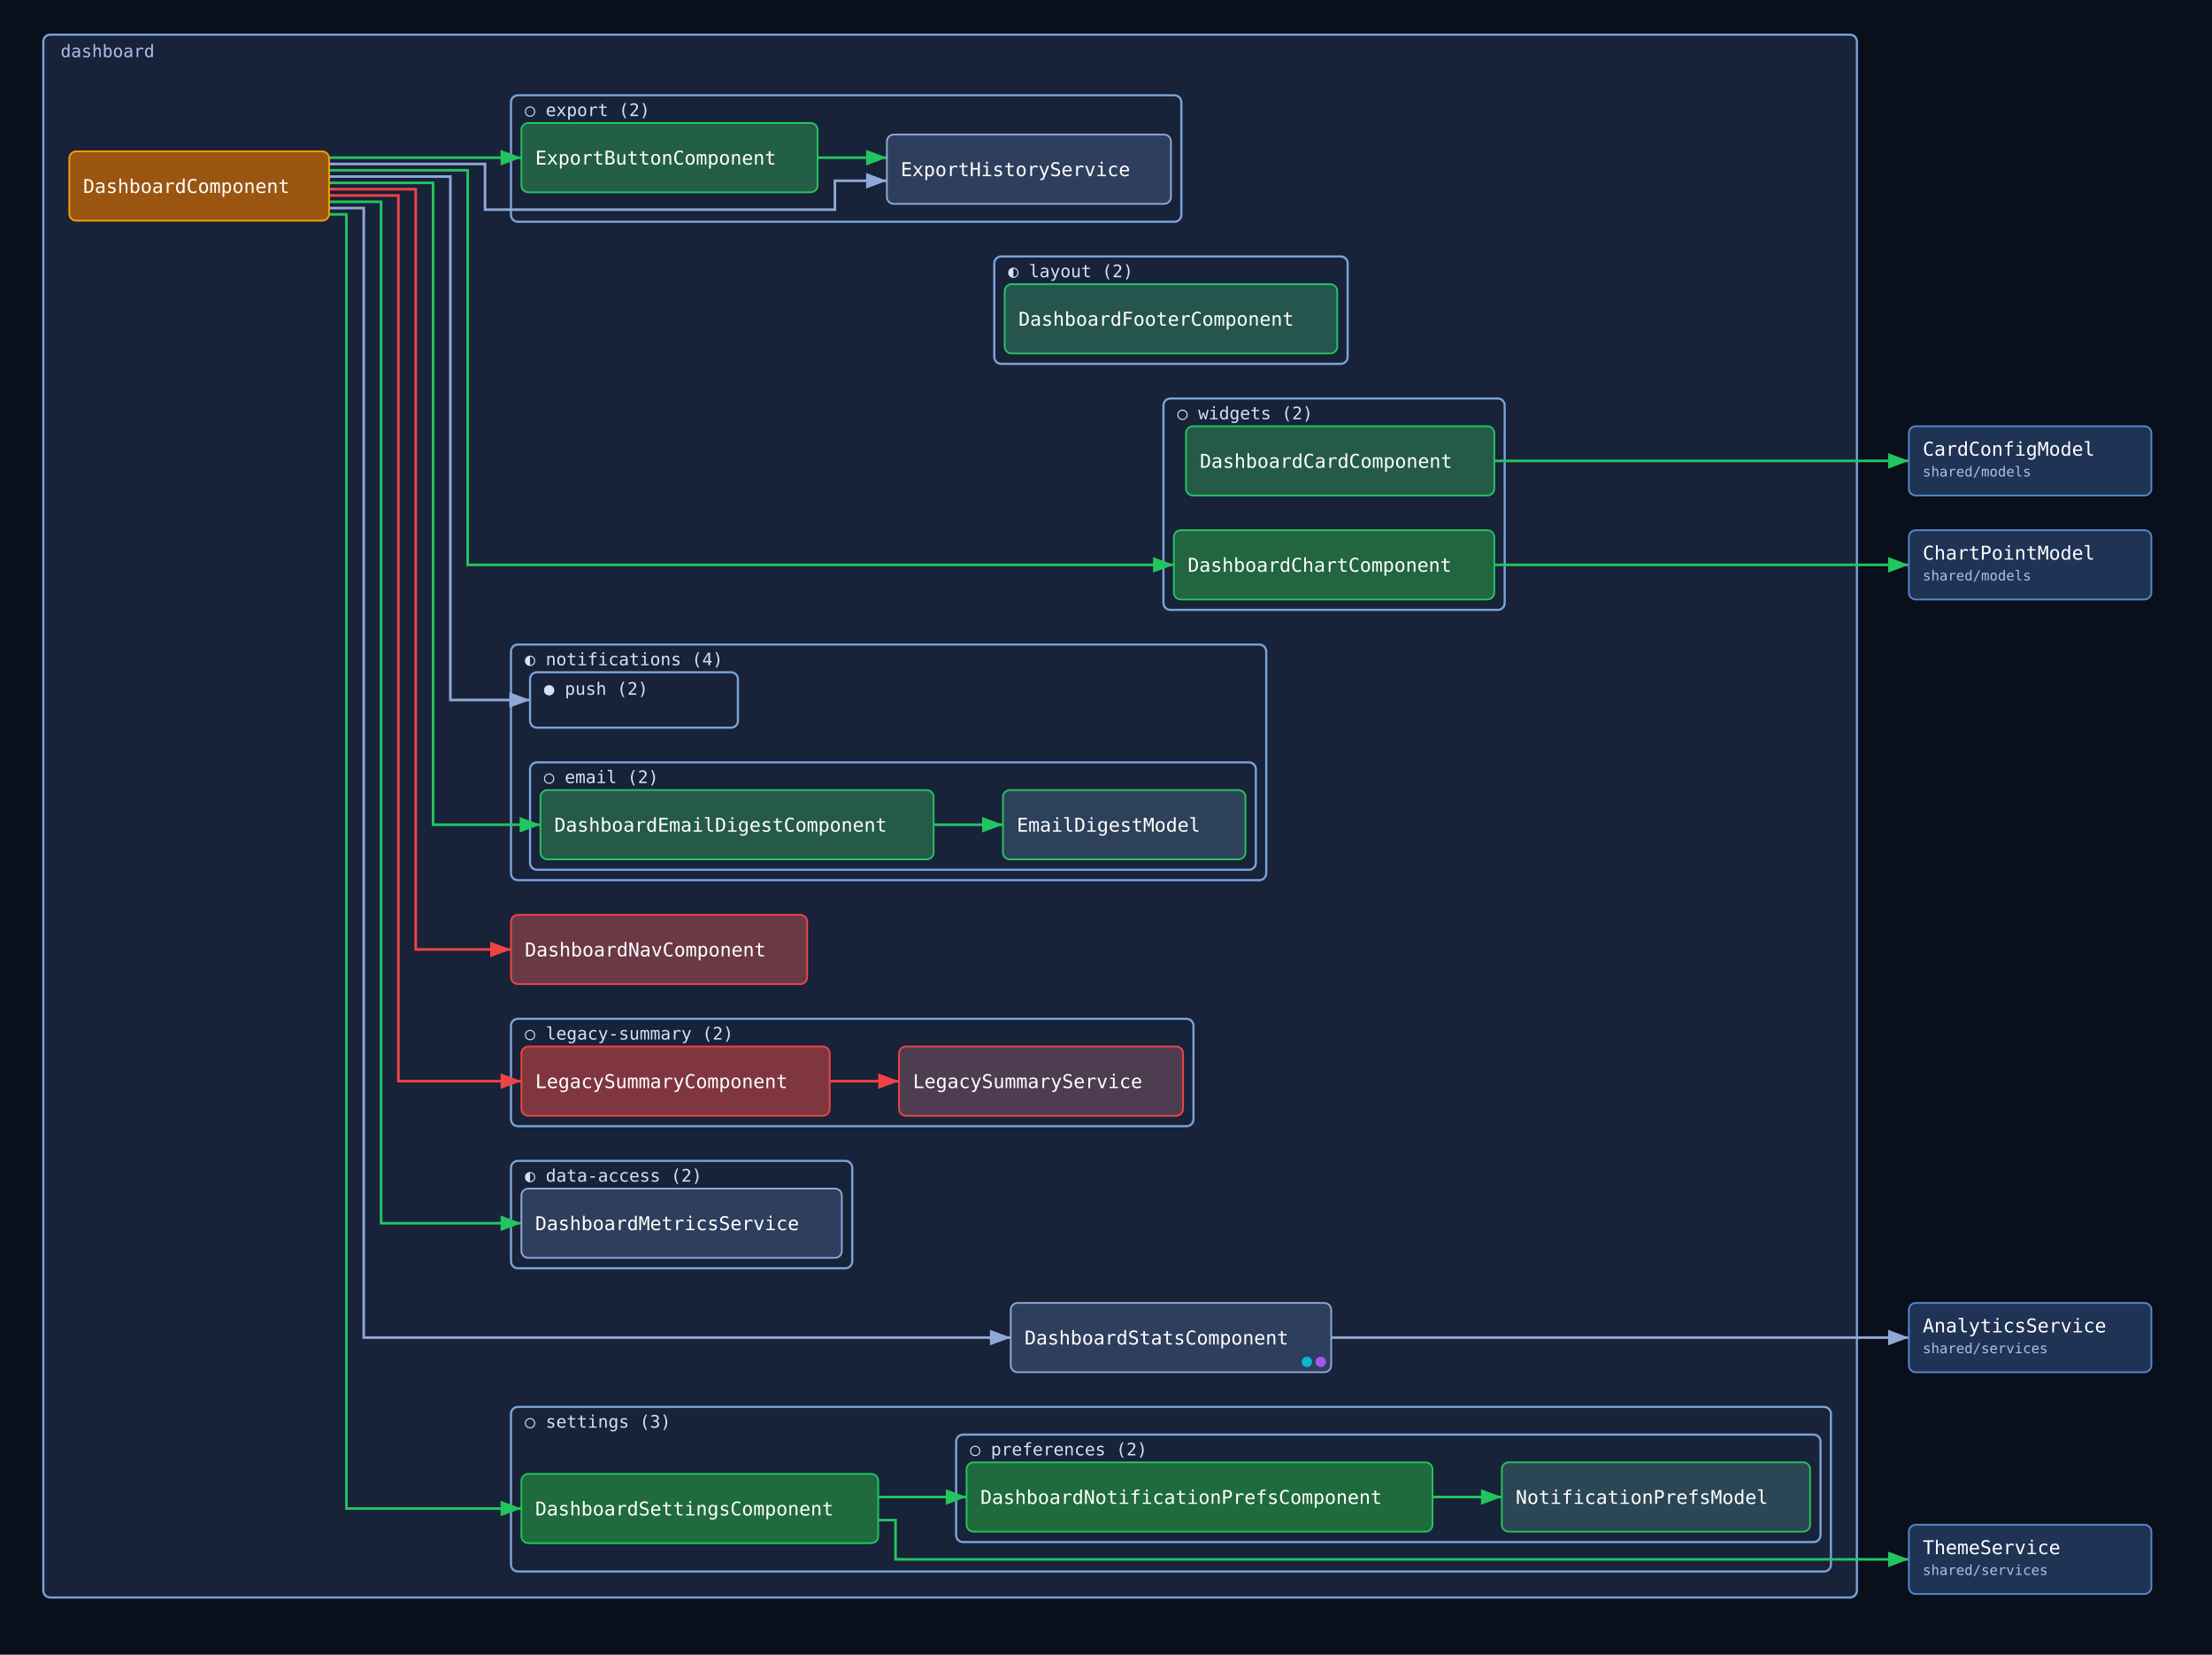
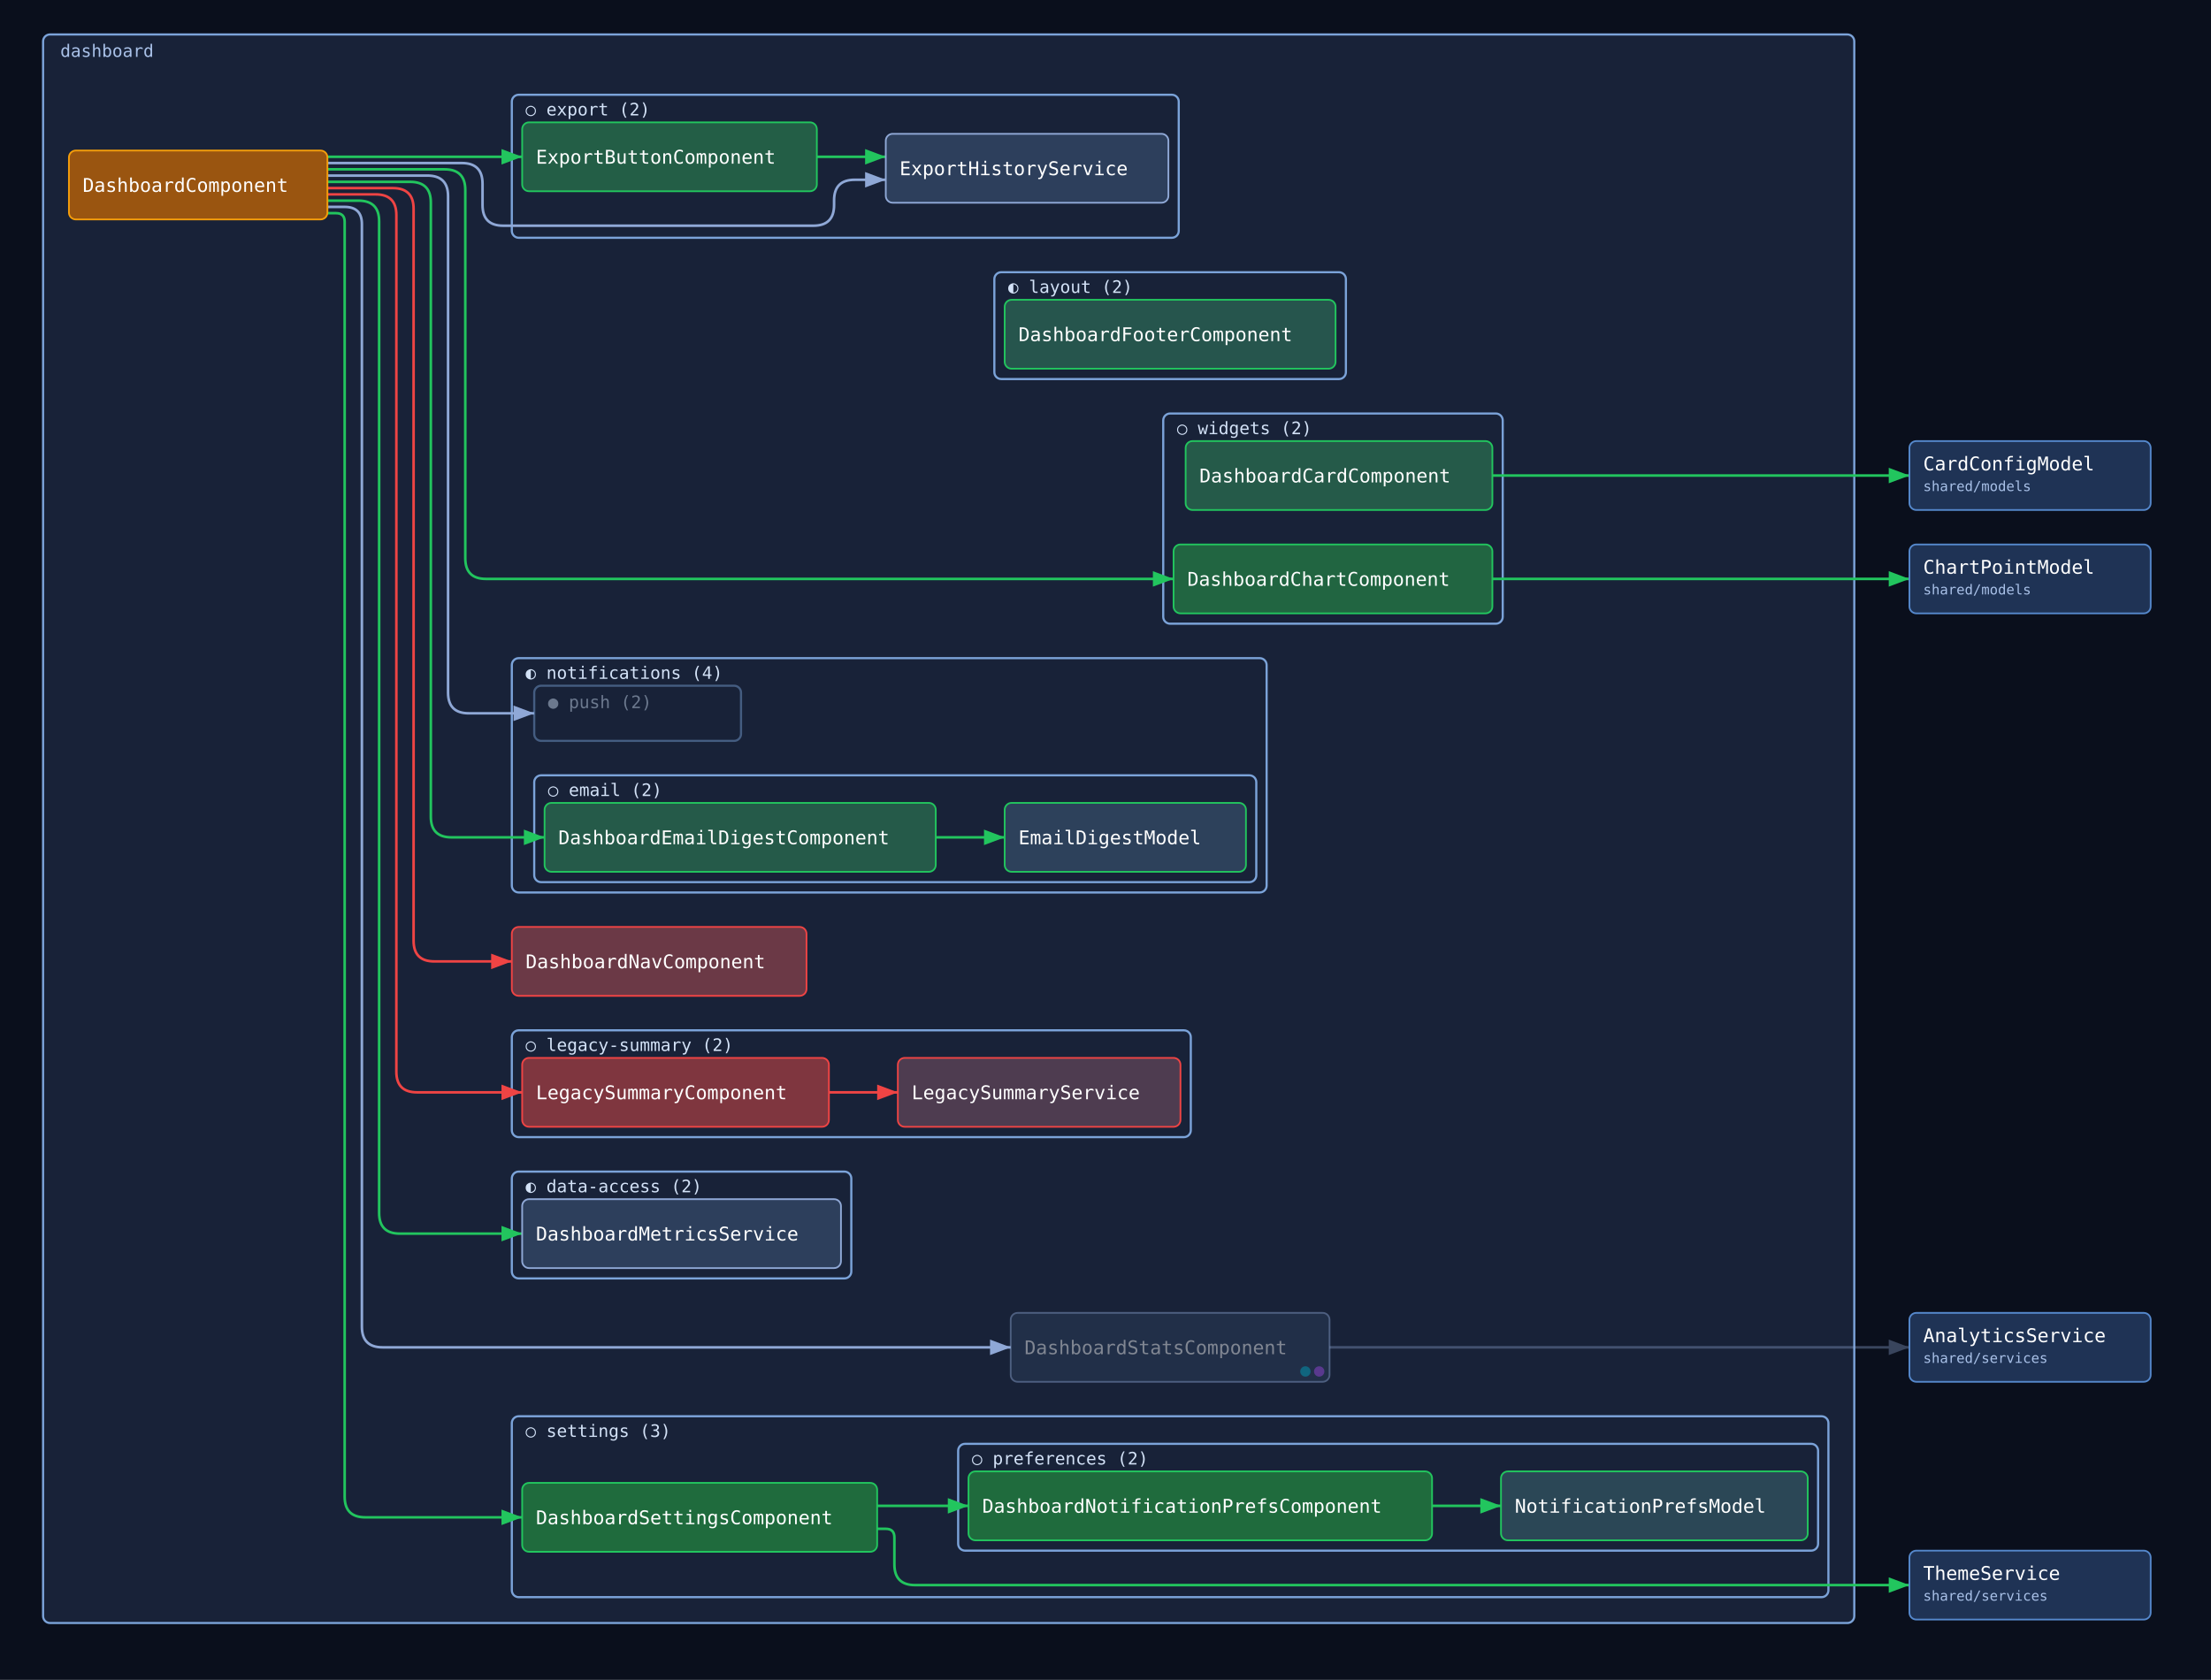
- <svg xmlns="http://www.w3.org/2000/svg" width="1277" height="955" viewBox="0 0 1277 955">
+ <svg xmlns="http://www.w3.org/2000/svg" width="1283" height="975" viewBox="0 0 1283 975">
  <defs>
    <marker id="arrow-added" markerWidth="8" markerHeight="6" refX="8" refY="3" orient="auto">
      <polygon points="0 0,8 3,0 6" fill="#22c55e" />
    </marker>
    <marker id="arrow-modified" markerWidth="8" markerHeight="6" refX="8" refY="3" orient="auto">
      <polygon points="0 0,8 3,0 6" fill="#f59e0b" />
    </marker>
    <marker id="arrow-removed" markerWidth="8" markerHeight="6" refX="8" refY="3" orient="auto">
      <polygon points="0 0,8 3,0 6" fill="#ef4444" />
    </marker>
    <marker id="arrow-unchanged" markerWidth="8" markerHeight="6" refX="8" refY="3" orient="auto">
      <polygon points="0 0,8 3,0 6" fill="#8fa8d6" />
    </marker>
  </defs>
-   <rect width="1277" height="955" fill="#0a0f1c" />
-   <rect x="25" y="20" width="1047" height="902" rx="4" fill="#182238" stroke="#7ba3d9" stroke-width="1.25" />
+   <rect width="1283" height="975" fill="#0a0f1c" />
+   <rect x="25" y="20" width="1051" height="922" rx="4" fill="#182238" stroke="#7ba3d9" stroke-width="1.25" />
  <text x="35" y="33" font-family="Fira Code, monospace" font-size="10" fill="#a9c1e8">dashboard</text>
  <g class="subdir-group">
-     <rect x="295" y="670" width="197" height="62" rx="4" fill="none" stroke="#7ba3d9" stroke-width="1.25" />
-     <text x="303" y="682" font-family="Fira Code, monospace" font-size="10" fill="#d3e2f7">◐ data-access (2)</text>
+     <rect x="297" y="680" width="197" height="62" rx="4" fill="none" stroke="#7ba3d9" stroke-width="1.25" />
+     <text x="305" y="692" font-family="Fira Code, monospace" font-size="10" fill="#d3e2f7">◐ data-access (2)</text>
  </g>
  <g class="subdir-group">
-     <rect x="295" y="55" width="387" height="73" rx="4" fill="none" stroke="#7ba3d9" stroke-width="1.25" />
-     <text x="303" y="67" font-family="Fira Code, monospace" font-size="10" fill="#d3e2f7">○ export (2)</text>
+     <rect x="297" y="55" width="387" height="83" rx="4" fill="none" stroke="#7ba3d9" stroke-width="1.25" />
+     <text x="305" y="67" font-family="Fira Code, monospace" font-size="10" fill="#d3e2f7">○ export (2)</text>
  </g>
  <g class="subdir-group">
-     <rect x="574" y="148" width="204" height="62" rx="4" fill="none" stroke="#7ba3d9" stroke-width="1.25" />
-     <text x="582" y="160" font-family="Fira Code, monospace" font-size="10" fill="#d3e2f7">◐ layout (2)</text>
+     <rect x="577" y="158" width="204" height="62" rx="4" fill="none" stroke="#7ba3d9" stroke-width="1.25" />
+     <text x="585" y="170" font-family="Fira Code, monospace" font-size="10" fill="#d3e2f7">◐ layout (2)</text>
  </g>
  <g class="subdir-group">
-     <rect x="295" y="588" width="394" height="62" rx="4" fill="none" stroke="#7ba3d9" stroke-width="1.25" />
-     <text x="303" y="600" font-family="Fira Code, monospace" font-size="10" fill="#d3e2f7">○ legacy-summary (2)</text>
+     <rect x="297" y="598" width="394" height="62" rx="4" fill="none" stroke="#7ba3d9" stroke-width="1.25" />
+     <text x="305" y="610" font-family="Fira Code, monospace" font-size="10" fill="#d3e2f7">○ legacy-summary (2)</text>
  </g>
  <g class="subdir-group">
-     <rect x="295" y="372" width="436" height="136" rx="4" fill="none" stroke="#7ba3d9" stroke-width="1.25" />
-     <text x="303" y="384" font-family="Fira Code, monospace" font-size="10" fill="#d3e2f7">◐ notifications (4)</text>
+     <rect x="297" y="382" width="438" height="136" rx="4" fill="none" stroke="#7ba3d9" stroke-width="1.25" />
+     <text x="305" y="394" font-family="Fira Code, monospace" font-size="10" fill="#d3e2f7">◐ notifications (4)</text>
  </g>
  <g class="subdir-group">
-     <rect x="306" y="440" width="419" height="62" rx="4" fill="none" stroke="#7ba3d9" stroke-width="1.25" />
-     <text x="314" y="452" font-family="Fira Code, monospace" font-size="10" fill="#d3e2f7">○ email (2)</text>
+     <rect x="310" y="450" width="419" height="62" rx="4" fill="none" stroke="#7ba3d9" stroke-width="1.25" />
+     <text x="318" y="462" font-family="Fira Code, monospace" font-size="10" fill="#d3e2f7">○ email (2)</text>
  </g>
  <g class="subdir-group">
-     <rect x="295" y="812" width="762" height="95" rx="4" fill="none" stroke="#7ba3d9" stroke-width="1.25" />
-     <text x="303" y="824" font-family="Fira Code, monospace" font-size="10" fill="#d3e2f7">○ settings (3)</text>
+     <rect x="297" y="822" width="764" height="105" rx="4" fill="none" stroke="#7ba3d9" stroke-width="1.25" />
+     <text x="305" y="834" font-family="Fira Code, monospace" font-size="10" fill="#d3e2f7">○ settings (3)</text>
  </g>
  <g class="subdir-group">
-     <rect x="552" y="828" width="499" height="62" rx="4" fill="none" stroke="#7ba3d9" stroke-width="1.25" />
-     <text x="560" y="840" font-family="Fira Code, monospace" font-size="10" fill="#d3e2f7">○ preferences (2)</text>
+     <rect x="556" y="838" width="499" height="62" rx="4" fill="none" stroke="#7ba3d9" stroke-width="1.25" />
+     <text x="564" y="850" font-family="Fira Code, monospace" font-size="10" fill="#d3e2f7">○ preferences (2)</text>
  </g>
  <g class="subdir-group">
-     <rect x="671.667" y="230" width="197" height="122" rx="4" fill="none" stroke="#7ba3d9" stroke-width="1.25" />
-     <text x="679.667" y="242" font-family="Fira Code, monospace" font-size="10" fill="#d3e2f7">○ widgets (2)</text>
+     <rect x="675" y="240" width="197" height="122" rx="4" fill="none" stroke="#7ba3d9" stroke-width="1.25" />
+     <text x="683" y="252" font-family="Fira Code, monospace" font-size="10" fill="#d3e2f7">○ widgets (2)</text>
  </g>
-   <path data-from="src_app_features_dashboard_export_export_button_component" data-to="src_app_features_dashboard_export_export_history_service" d="M 472 91 L 512 91" fill="none" stroke="#22c55e" stroke-width="1.5" marker-end="url(#arrow-added)" />
-   <path data-from="src_app_features_dashboard_legacy_summary_legacy_summary_component" data-to="src_app_features_dashboard_legacy_summary_legacy_summary_service" d="M 479 624 L 519 624" fill="none" stroke="#ef4444" stroke-width="1.5" marker-end="url(#arrow-removed)" />
-   <path data-from="src_app_features_dashboard_notifications_email_dashboard_email_digest_component" data-to="src_app_features_dashboard_notifications_email_email_digest_model" d="M 539 476 L 579 476" fill="none" stroke="#22c55e" stroke-width="1.5" marker-end="url(#arrow-added)" />
-   <path data-from="src_app_features_dashboard_settings_preferences_dashboard_notification_prefs_component" data-to="src_app_features_dashboard_settings_preferences_notification_prefs_model" d="M 827 864 L 867 864" fill="none" stroke="#22c55e" stroke-width="1.5" marker-end="url(#arrow-added)" />
-   <path data-from="src_app_features_dashboard_settings_dashboard_settings_component" data-to="src_app_features_dashboard_settings_preferences_dashboard_notification_prefs_component" d="M 507 864 L 558 864" fill="none" stroke="#22c55e" stroke-width="1.5" marker-end="url(#arrow-added)" />
-   <path data-from="src_app_features_dashboard_dashboard_component" data-to="src_app_features_dashboard_dashboard_stats_component" d="M 190 120.091 L 210 120.091 L 210 772 L 583.5 772" fill="none" stroke="#8fa8d6" stroke-width="1.5" marker-end="url(#arrow-unchanged)" />
-   <path data-from="src_app_features_dashboard_dashboard_component" data-to="src_app_features_dashboard_data_access_dashboard_metrics_service" d="M 190 116.455 L 220 116.455 L 220 706 L 301 706" fill="none" stroke="#22c55e" stroke-width="1.5" marker-end="url(#arrow-added)" />
-   <path data-from="src_app_features_dashboard_dashboard_component" data-to="src_app_features_dashboard_export_export_button_component" d="M 190 91 L 301 91" fill="none" stroke="#22c55e" stroke-width="1.5" marker-end="url(#arrow-added)" />
-   <path data-from="src_app_features_dashboard_dashboard_component" data-to="src_app_features_dashboard_export_export_history_service" d="M 190 94.636 L 280 94.636 L 280 121 L 482 121 L 482 104.333 L 512 104.333" fill="none" stroke="#8fa8d6" stroke-width="1.5" marker-end="url(#arrow-unchanged)" />
-   <path data-from="src_app_features_dashboard_dashboard_component" data-to="src_app_features_dashboard_notifications_email_dashboard_email_digest_component" d="M 190 105.545 L 250 105.545 L 250 476 L 312 476" fill="none" stroke="#22c55e" stroke-width="1.5" marker-end="url(#arrow-added)" />
-   <path data-from="src_app_features_dashboard_dashboard_component" data-to="stub_notifications_push" d="M 190 101.909 L 260 101.909 L 260 404 L 306 404" fill="none" stroke="#8fa8d6" stroke-width="1.5" marker-end="url(#arrow-unchanged)" />
-   <path data-from="src_app_features_dashboard_dashboard_component" data-to="src_app_features_dashboard_settings_dashboard_settings_component" d="M 190 123.727 L 200 123.727 L 200 870.667 L 301 870.667" fill="none" stroke="#22c55e" stroke-width="1.5" marker-end="url(#arrow-added)" />
-   <path data-from="src_app_features_dashboard_dashboard_component" data-to="src_app_features_dashboard_widgets_dashboard_chart_component" d="M 190 98.273 L 270 98.273 L 270 326 L 677.667 326" fill="none" stroke="#22c55e" stroke-width="1.5" marker-end="url(#arrow-added)" />
-   <path data-from="src_app_features_dashboard_dashboard_stats_component" data-to="src_app_shared_services_analytics_service" d="M 768.5 772 L 1102 772" fill="none" stroke="#8fa8d6" stroke-width="1.5" marker-end="url(#arrow-unchanged)" />
-   <path data-from="src_app_features_dashboard_settings_dashboard_settings_component" data-to="src_app_shared_services_theme_service" d="M 507 877.333 L 517 877.333 L 517 900 L 1102 900" fill="none" stroke="#22c55e" stroke-width="1.5" marker-end="url(#arrow-added)" />
-   <path data-from="src_app_features_dashboard_widgets_dashboard_card_component" data-to="src_app_shared_models_card_config_model" d="M 862.667 266 L 1102 266" fill="none" stroke="#22c55e" stroke-width="1.5" marker-end="url(#arrow-added)" />
-   <path data-from="src_app_features_dashboard_widgets_dashboard_chart_component" data-to="src_app_shared_models_chart_point_model" d="M 862.667 326 L 1102 326" fill="none" stroke="#22c55e" stroke-width="1.5" marker-end="url(#arrow-added)" />
-   <path data-from="src_app_features_dashboard_dashboard_component" data-to="src_app_features_dashboard_dashboard_nav_component" d="M 190 109.182 L 240 109.182 L 240 548 L 295 548" fill="none" stroke="#ef4444" stroke-width="1.5" marker-end="url(#arrow-removed)" />
-   <path data-from="src_app_features_dashboard_dashboard_component" data-to="src_app_features_dashboard_legacy_summary_legacy_summary_component" d="M 190 112.818 L 230 112.818 L 230 624 L 301 624" fill="none" stroke="#ef4444" stroke-width="1.5" marker-end="url(#arrow-removed)" />
-   <g class="node-group" data-id="src_app_features_dashboard_dashboard_stats_component">
-     <rect x="583.5" y="752" width="185" height="40" rx="4" fill="#2d3f5c" stroke="#8fa8d6" stroke-width="1" />
-     <text x="591.5" y="776" font-family="Fira Code, monospace" font-size="11" fill="#ffffff">DashboardStatsComponent</text>
-     <circle cx="762.5" cy="786" r="3" fill="#a855f7" />
-     <circle cx="754.5" cy="786" r="3" fill="#06b6d4" />
+   <path data-from="src_app_features_dashboard_export_export_button_component" data-to="src_app_features_dashboard_export_export_history_service" d="M 474 91 L 514 91" fill="none" stroke="#22c55e" stroke-width="1.5" marker-end="url(#arrow-added)" />
+   <path data-from="src_app_features_dashboard_legacy_summary_legacy_summary_component" data-to="src_app_features_dashboard_legacy_summary_legacy_summary_service" d="M 481 634 L 521 634" fill="none" stroke="#ef4444" stroke-width="1.5" marker-end="url(#arrow-removed)" />
+   <path data-from="src_app_features_dashboard_notifications_email_dashboard_email_digest_component" data-to="src_app_features_dashboard_notifications_email_email_digest_model" d="M 543 486 L 583 486" fill="none" stroke="#22c55e" stroke-width="1.5" marker-end="url(#arrow-added)" />
+   <path data-from="src_app_features_dashboard_settings_preferences_dashboard_notification_prefs_component" data-to="src_app_features_dashboard_settings_preferences_notification_prefs_model" d="M 831 874 L 871 874" fill="none" stroke="#22c55e" stroke-width="1.5" marker-end="url(#arrow-added)" />
+   <path data-from="src_app_features_dashboard_settings_dashboard_settings_component" data-to="src_app_features_dashboard_settings_preferences_dashboard_notification_prefs_component" d="M 509 874 L 562 874" fill="none" stroke="#22c55e" stroke-width="1.5" marker-end="url(#arrow-added)" />
+   <path data-from="src_app_features_dashboard_dashboard_component" data-to="src_app_features_dashboard_dashboard_stats_component" d="M 190 120.091 L 200 120.091 Q 210 120.091, 210 130.091 L 210 770 Q 210 782, 222 782 L 586.5 782" fill="none" stroke="#8fa8d6" stroke-width="1.5" marker-end="url(#arrow-unchanged)" />
+   <path data-from="src_app_features_dashboard_dashboard_component" data-to="src_app_features_dashboard_data_access_dashboard_metrics_service" d="M 190 116.455 L 208 116.455 Q 220 116.455, 220 128.455 L 220 704 Q 220 716, 232 716 L 303 716" fill="none" stroke="#22c55e" stroke-width="1.5" marker-end="url(#arrow-added)" />
+   <path data-from="src_app_features_dashboard_dashboard_component" data-to="src_app_features_dashboard_export_export_button_component" d="M 190 91 L 303 91" fill="none" stroke="#22c55e" stroke-width="1.5" marker-end="url(#arrow-added)" />
+   <path data-from="src_app_features_dashboard_dashboard_component" data-to="src_app_features_dashboard_export_export_history_service" d="M 190 94.636 L 268 94.636 Q 280 94.636, 280 106.636 L 280 119 Q 280 131, 292 131 L 472 131 Q 484 131, 484 119 L 484 116.333 Q 484 104.333, 496 104.333 L 514 104.333" fill="none" stroke="#8fa8d6" stroke-width="1.5" marker-end="url(#arrow-unchanged)" />
+   <path data-from="src_app_features_dashboard_dashboard_component" data-to="src_app_features_dashboard_notifications_email_dashboard_email_digest_component" d="M 190 105.545 L 238 105.545 Q 250 105.545, 250 117.545 L 250 474 Q 250 486, 262 486 L 316 486" fill="none" stroke="#22c55e" stroke-width="1.5" marker-end="url(#arrow-added)" />
+   <path data-from="src_app_features_dashboard_dashboard_component" data-to="stub_notifications_push" d="M 190 101.909 L 248 101.909 Q 260 101.909, 260 113.909 L 260 402 Q 260 414, 272 414 L 310 414" fill="none" stroke="#8fa8d6" stroke-width="1.5" marker-end="url(#arrow-unchanged)" />
+   <path data-from="src_app_features_dashboard_dashboard_component" data-to="src_app_features_dashboard_settings_dashboard_settings_component" d="M 190 123.727 L 195 123.727 Q 200 123.727, 200 128.727 L 200 868.667 Q 200 880.667, 212 880.667 L 303 880.667" fill="none" stroke="#22c55e" stroke-width="1.5" marker-end="url(#arrow-added)" />
+   <path data-from="src_app_features_dashboard_dashboard_component" data-to="src_app_features_dashboard_widgets_dashboard_chart_component" d="M 190 98.273 L 258 98.273 Q 270 98.273, 270 110.273 L 270 324 Q 270 336, 282 336 L 681 336" fill="none" stroke="#22c55e" stroke-width="1.5" marker-end="url(#arrow-added)" />
+   <path data-from="src_app_features_dashboard_dashboard_stats_component" data-to="src_app_shared_services_analytics_service" d="M 771.5 782 L 1108 782" fill="none" stroke="#8fa8d6" stroke-width="1.5" opacity="0.35" marker-end="url(#arrow-unchanged)" />
+   <path data-from="src_app_features_dashboard_settings_dashboard_settings_component" data-to="src_app_shared_services_theme_service" d="M 509 887.333 L 514 887.333 Q 519 887.333, 519 892.333 L 519 908 Q 519 920, 531 920 L 1108 920" fill="none" stroke="#22c55e" stroke-width="1.5" marker-end="url(#arrow-added)" />
+   <path data-from="src_app_features_dashboard_widgets_dashboard_card_component" data-to="src_app_shared_models_card_config_model" d="M 866 276 L 1108 276" fill="none" stroke="#22c55e" stroke-width="1.5" marker-end="url(#arrow-added)" />
+   <path data-from="src_app_features_dashboard_widgets_dashboard_chart_component" data-to="src_app_shared_models_chart_point_model" d="M 866 336 L 1108 336" fill="none" stroke="#22c55e" stroke-width="1.5" marker-end="url(#arrow-added)" />
+   <path data-from="src_app_features_dashboard_dashboard_component" data-to="src_app_features_dashboard_dashboard_nav_component" d="M 190 109.182 L 228 109.182 Q 240 109.182, 240 121.182 L 240 546 Q 240 558, 252 558 L 297 558" fill="none" stroke="#ef4444" stroke-width="1.5" marker-end="url(#arrow-removed)" />
+   <path data-from="src_app_features_dashboard_dashboard_component" data-to="src_app_features_dashboard_legacy_summary_legacy_summary_component" d="M 190 112.818 L 218 112.818 Q 230 112.818, 230 124.818 L 230 622 Q 230 634, 242 634 L 303 634" fill="none" stroke="#ef4444" stroke-width="1.5" marker-end="url(#arrow-removed)" />
+   <g class="node-group" data-id="src_app_features_dashboard_dashboard_stats_component" opacity="0.45">
+     <rect x="586.5" y="762" width="185" height="40" rx="4" fill="#2d3f5c" stroke="#8fa8d6" stroke-width="1" />
+     <text x="594.5" y="786" font-family="Fira Code, monospace" font-size="11" fill="#ffffff">DashboardStatsComponent</text>
+     <circle cx="765.5" cy="796" r="3" fill="#a855f7" />
+     <circle cx="757.5" cy="796" r="3" fill="#06b6d4" />
  </g>
  <g class="node-group" data-id="src_app_features_dashboard_dashboard_component">
    <rect x="40" y="87.364" width="150" height="40" rx="4" fill="#9a5510" stroke="#f59e0b" stroke-width="1" />
    <text x="48" y="111.364" font-family="Fira Code, monospace" font-size="11" fill="#ffffff">DashboardComponent</text>
  </g>
  <g class="node-group" data-id="src_app_features_dashboard_dashboard_nav_component">
-     <rect x="295" y="528" width="171" height="40" rx="4" fill="#6b3946" stroke="#ef4444" stroke-width="1" />
-     <text x="303" y="552" font-family="Fira Code, monospace" font-size="11" fill="#ffffff">DashboardNavComponent</text>
+     <rect x="297" y="538" width="171" height="40" rx="4" fill="#6b3946" stroke="#ef4444" stroke-width="1" />
+     <text x="305" y="562" font-family="Fira Code, monospace" font-size="11" fill="#ffffff">DashboardNavComponent</text>
  </g>
  <g class="node-group" data-id="src_app_shared_services_analytics_service">
-     <rect x="1102" y="752" width="140" height="40" rx="4" fill="#1f3355" stroke="#5588cc" stroke-width="1" />
-     <text x="1110" y="769" font-family="Fira Code, monospace" font-size="11" fill="#ffffff">AnalyticsService</text>
-     <text x="1110" y="781" font-family="Fira Code, monospace" font-size="8" fill="#a9c1e8">shared/services</text>
+     <rect x="1108" y="762" width="140" height="40" rx="4" fill="#1f3355" stroke="#5588cc" stroke-width="1" />
+     <text x="1116" y="779" font-family="Fira Code, monospace" font-size="11" fill="#ffffff">AnalyticsService</text>
+     <text x="1116" y="791" font-family="Fira Code, monospace" font-size="8" fill="#a9c1e8">shared/services</text>
  </g>
  <g class="node-group" data-id="src_app_shared_services_theme_service">
-     <rect x="1102" y="880" width="140" height="40" rx="4" fill="#1f3355" stroke="#5588cc" stroke-width="1" />
-     <text x="1110" y="897" font-family="Fira Code, monospace" font-size="11" fill="#ffffff">ThemeService</text>
-     <text x="1110" y="909" font-family="Fira Code, monospace" font-size="8" fill="#a9c1e8">shared/services</text>
+     <rect x="1108" y="900" width="140" height="40" rx="4" fill="#1f3355" stroke="#5588cc" stroke-width="1" />
+     <text x="1116" y="917" font-family="Fira Code, monospace" font-size="11" fill="#ffffff">ThemeService</text>
+     <text x="1116" y="929" font-family="Fira Code, monospace" font-size="8" fill="#a9c1e8">shared/services</text>
  </g>
  <g class="node-group" data-id="src_app_shared_models_card_config_model">
-     <rect x="1102" y="246" width="140" height="40" rx="4" fill="#1f3355" stroke="#5588cc" stroke-width="1" />
-     <text x="1110" y="263" font-family="Fira Code, monospace" font-size="11" fill="#ffffff">CardConfigModel</text>
-     <text x="1110" y="275" font-family="Fira Code, monospace" font-size="8" fill="#a9c1e8">shared/models</text>
+     <rect x="1108" y="256" width="140" height="40" rx="4" fill="#1f3355" stroke="#5588cc" stroke-width="1" />
+     <text x="1116" y="273" font-family="Fira Code, monospace" font-size="11" fill="#ffffff">CardConfigModel</text>
+     <text x="1116" y="285" font-family="Fira Code, monospace" font-size="8" fill="#a9c1e8">shared/models</text>
  </g>
  <g class="node-group" data-id="src_app_shared_models_chart_point_model">
-     <rect x="1102" y="306" width="140" height="40" rx="4" fill="#1f3355" stroke="#5588cc" stroke-width="1" />
-     <text x="1110" y="323" font-family="Fira Code, monospace" font-size="11" fill="#ffffff">ChartPointModel</text>
-     <text x="1110" y="335" font-family="Fira Code, monospace" font-size="8" fill="#a9c1e8">shared/models</text>
+     <rect x="1108" y="316" width="140" height="40" rx="4" fill="#1f3355" stroke="#5588cc" stroke-width="1" />
+     <text x="1116" y="333" font-family="Fira Code, monospace" font-size="11" fill="#ffffff">ChartPointModel</text>
+     <text x="1116" y="345" font-family="Fira Code, monospace" font-size="8" fill="#a9c1e8">shared/models</text>
  </g>
  <g class="node-group" data-id="src_app_features_dashboard_data_access_dashboard_metrics_service">
-     <rect x="301" y="686" width="185" height="40" rx="4" fill="#2d3f5c" stroke="#8fa8d6" stroke-width="1" />
-     <text x="309" y="710" font-family="Fira Code, monospace" font-size="11" fill="#ffffff">DashboardMetricsService</text>
+     <rect x="303" y="696" width="185" height="40" rx="4" fill="#2d3f5c" stroke="#8fa8d6" stroke-width="1" />
+     <text x="311" y="720" font-family="Fira Code, monospace" font-size="11" fill="#ffffff">DashboardMetricsService</text>
  </g>
  <g class="node-group" data-id="src_app_features_dashboard_export_export_button_component">
-     <rect x="301" y="71" width="171" height="40" rx="4" fill="#235e46" stroke="#22c55e" stroke-width="1" />
-     <text x="309" y="95" font-family="Fira Code, monospace" font-size="11" fill="#ffffff">ExportButtonComponent</text>
+     <rect x="303" y="71" width="171" height="40" rx="4" fill="#235e46" stroke="#22c55e" stroke-width="1" />
+     <text x="311" y="95" font-family="Fira Code, monospace" font-size="11" fill="#ffffff">ExportButtonComponent</text>
  </g>
  <g class="node-group" data-id="src_app_features_dashboard_export_export_history_service">
-     <rect x="512" y="77.667" width="164" height="40" rx="4" fill="#2d3f5c" stroke="#8fa8d6" stroke-width="1" />
-     <text x="520" y="101.667" font-family="Fira Code, monospace" font-size="11" fill="#ffffff">ExportHistoryService</text>
+     <rect x="514" y="77.667" width="164" height="40" rx="4" fill="#2d3f5c" stroke="#8fa8d6" stroke-width="1" />
+     <text x="522" y="101.667" font-family="Fira Code, monospace" font-size="11" fill="#ffffff">ExportHistoryService</text>
  </g>
  <g class="node-group" data-id="src_app_features_dashboard_layout_dashboard_footer_component">
-     <rect x="580" y="164" width="192" height="40" rx="4" fill="#26554d" stroke="#22c55e" stroke-width="1" />
-     <text x="588" y="188" font-family="Fira Code, monospace" font-size="11" fill="#ffffff">DashboardFooterComponent</text>
+     <rect x="583" y="174" width="192" height="40" rx="4" fill="#26554d" stroke="#22c55e" stroke-width="1" />
+     <text x="591" y="198" font-family="Fira Code, monospace" font-size="11" fill="#ffffff">DashboardFooterComponent</text>
  </g>
  <g class="node-group" data-id="src_app_features_dashboard_legacy_summary_legacy_summary_component">
-     <rect x="301" y="604" width="178" height="40" rx="4" fill="#7f363f" stroke="#ef4444" stroke-width="1" />
-     <text x="309" y="628" font-family="Fira Code, monospace" font-size="11" fill="#ffffff">LegacySummaryComponent</text>
+     <rect x="303" y="614" width="178" height="40" rx="4" fill="#7f363f" stroke="#ef4444" stroke-width="1" />
+     <text x="311" y="638" font-family="Fira Code, monospace" font-size="11" fill="#ffffff">LegacySummaryComponent</text>
  </g>
  <g class="node-group" data-id="src_app_features_dashboard_legacy_summary_legacy_summary_service">
-     <rect x="519" y="604" width="164" height="40" rx="4" fill="#4e3c50" stroke="#ef4444" stroke-width="1" />
-     <text x="527" y="628" font-family="Fira Code, monospace" font-size="11" fill="#ffffff">LegacySummaryService</text>
+     <rect x="521" y="614" width="164" height="40" rx="4" fill="#4e3c50" stroke="#ef4444" stroke-width="1" />
+     <text x="529" y="638" font-family="Fira Code, monospace" font-size="11" fill="#ffffff">LegacySummaryService</text>
  </g>
-   <g class="node-group" data-id="stub_notifications_push">
-     <rect x="306" y="388" width="120" height="32" rx="4" fill="#182238" stroke="#7ba3d9" stroke-width="1.25" />
-     <text x="314" y="401" font-family="Fira Code, monospace" font-size="10" fill="#d3e2f7">● push (2)</text>
+   <g class="node-group" data-id="stub_notifications_push" opacity="0.45">
+     <rect x="310" y="398" width="120" height="32" rx="4" fill="#182238" stroke="#7ba3d9" stroke-width="1.25" />
+     <text x="318" y="411" font-family="Fira Code, monospace" font-size="10" fill="#d3e2f7">● push (2)</text>
  </g>
  <g class="node-group" data-id="src_app_features_dashboard_notifications_email_dashboard_email_digest_component">
-     <rect x="312" y="456" width="227" height="40" rx="4" fill="#255a49" stroke="#22c55e" stroke-width="1" />
-     <text x="320" y="480" font-family="Fira Code, monospace" font-size="11" fill="#ffffff">DashboardEmailDigestComponent</text>
+     <rect x="316" y="466" width="227" height="40" rx="4" fill="#255a49" stroke="#22c55e" stroke-width="1" />
+     <text x="324" y="490" font-family="Fira Code, monospace" font-size="11" fill="#ffffff">DashboardEmailDigestComponent</text>
  </g>
  <g class="node-group" data-id="src_app_features_dashboard_notifications_email_email_digest_model">
-     <rect x="579" y="456" width="140" height="40" rx="4" fill="#2d415b" stroke="#22c55e" stroke-width="1" />
-     <text x="587" y="480" font-family="Fira Code, monospace" font-size="11" fill="#ffffff">EmailDigestModel</text>
+     <rect x="583" y="466" width="140" height="40" rx="4" fill="#2d415b" stroke="#22c55e" stroke-width="1" />
+     <text x="591" y="490" font-family="Fira Code, monospace" font-size="11" fill="#ffffff">EmailDigestModel</text>
  </g>
  <g class="node-group" data-id="src_app_features_dashboard_settings_dashboard_settings_component">
-     <rect x="301" y="850.667" width="206" height="40" rx="4" fill="#1f6b3d" stroke="#22c55e" stroke-width="1" />
-     <text x="309" y="874.667" font-family="Fira Code, monospace" font-size="11" fill="#ffffff">DashboardSettingsComponent</text>
+     <rect x="303" y="860.667" width="206" height="40" rx="4" fill="#1f6b3d" stroke="#22c55e" stroke-width="1" />
+     <text x="311" y="884.667" font-family="Fira Code, monospace" font-size="11" fill="#ffffff">DashboardSettingsComponent</text>
  </g>
  <g class="node-group" data-id="src_app_features_dashboard_settings_preferences_dashboard_notification_prefs_component">
-     <rect x="558" y="844" width="269" height="40" rx="4" fill="#1f6b3d" stroke="#22c55e" stroke-width="1" />
-     <text x="566" y="868" font-family="Fira Code, monospace" font-size="11" fill="#ffffff">DashboardNotificationPrefsComponent</text>
+     <rect x="562" y="854" width="269" height="40" rx="4" fill="#1f6b3d" stroke="#22c55e" stroke-width="1" />
+     <text x="570" y="878" font-family="Fira Code, monospace" font-size="11" fill="#ffffff">DashboardNotificationPrefsComponent</text>
  </g>
  <g class="node-group" data-id="src_app_features_dashboard_settings_preferences_notification_prefs_model">
-     <rect x="867" y="844" width="178" height="40" rx="4" fill="#2b4756" stroke="#22c55e" stroke-width="1" />
-     <text x="875" y="868" font-family="Fira Code, monospace" font-size="11" fill="#ffffff">NotificationPrefsModel</text>
+     <rect x="871" y="854" width="178" height="40" rx="4" fill="#2b4756" stroke="#22c55e" stroke-width="1" />
+     <text x="879" y="878" font-family="Fira Code, monospace" font-size="11" fill="#ffffff">NotificationPrefsModel</text>
  </g>
  <g class="node-group" data-id="src_app_features_dashboard_widgets_dashboard_card_component">
-     <rect x="684.667" y="246" width="178" height="40" rx="4" fill="#255a49" stroke="#22c55e" stroke-width="1" />
-     <text x="692.667" y="270" font-family="Fira Code, monospace" font-size="11" fill="#ffffff">DashboardCardComponent</text>
+     <rect x="688" y="256" width="178" height="40" rx="4" fill="#255a49" stroke="#22c55e" stroke-width="1" />
+     <text x="696" y="280" font-family="Fira Code, monospace" font-size="11" fill="#ffffff">DashboardCardComponent</text>
  </g>
  <g class="node-group" data-id="src_app_features_dashboard_widgets_dashboard_chart_component">
-     <rect x="677.667" y="306" width="185" height="40" rx="4" fill="#216541" stroke="#22c55e" stroke-width="1" />
-     <text x="685.667" y="330" font-family="Fira Code, monospace" font-size="11" fill="#ffffff">DashboardChartComponent</text>
+     <rect x="681" y="316" width="185" height="40" rx="4" fill="#216541" stroke="#22c55e" stroke-width="1" />
+     <text x="689" y="340" font-family="Fira Code, monospace" font-size="11" fill="#ffffff">DashboardChartComponent</text>
  </g>
</svg>
